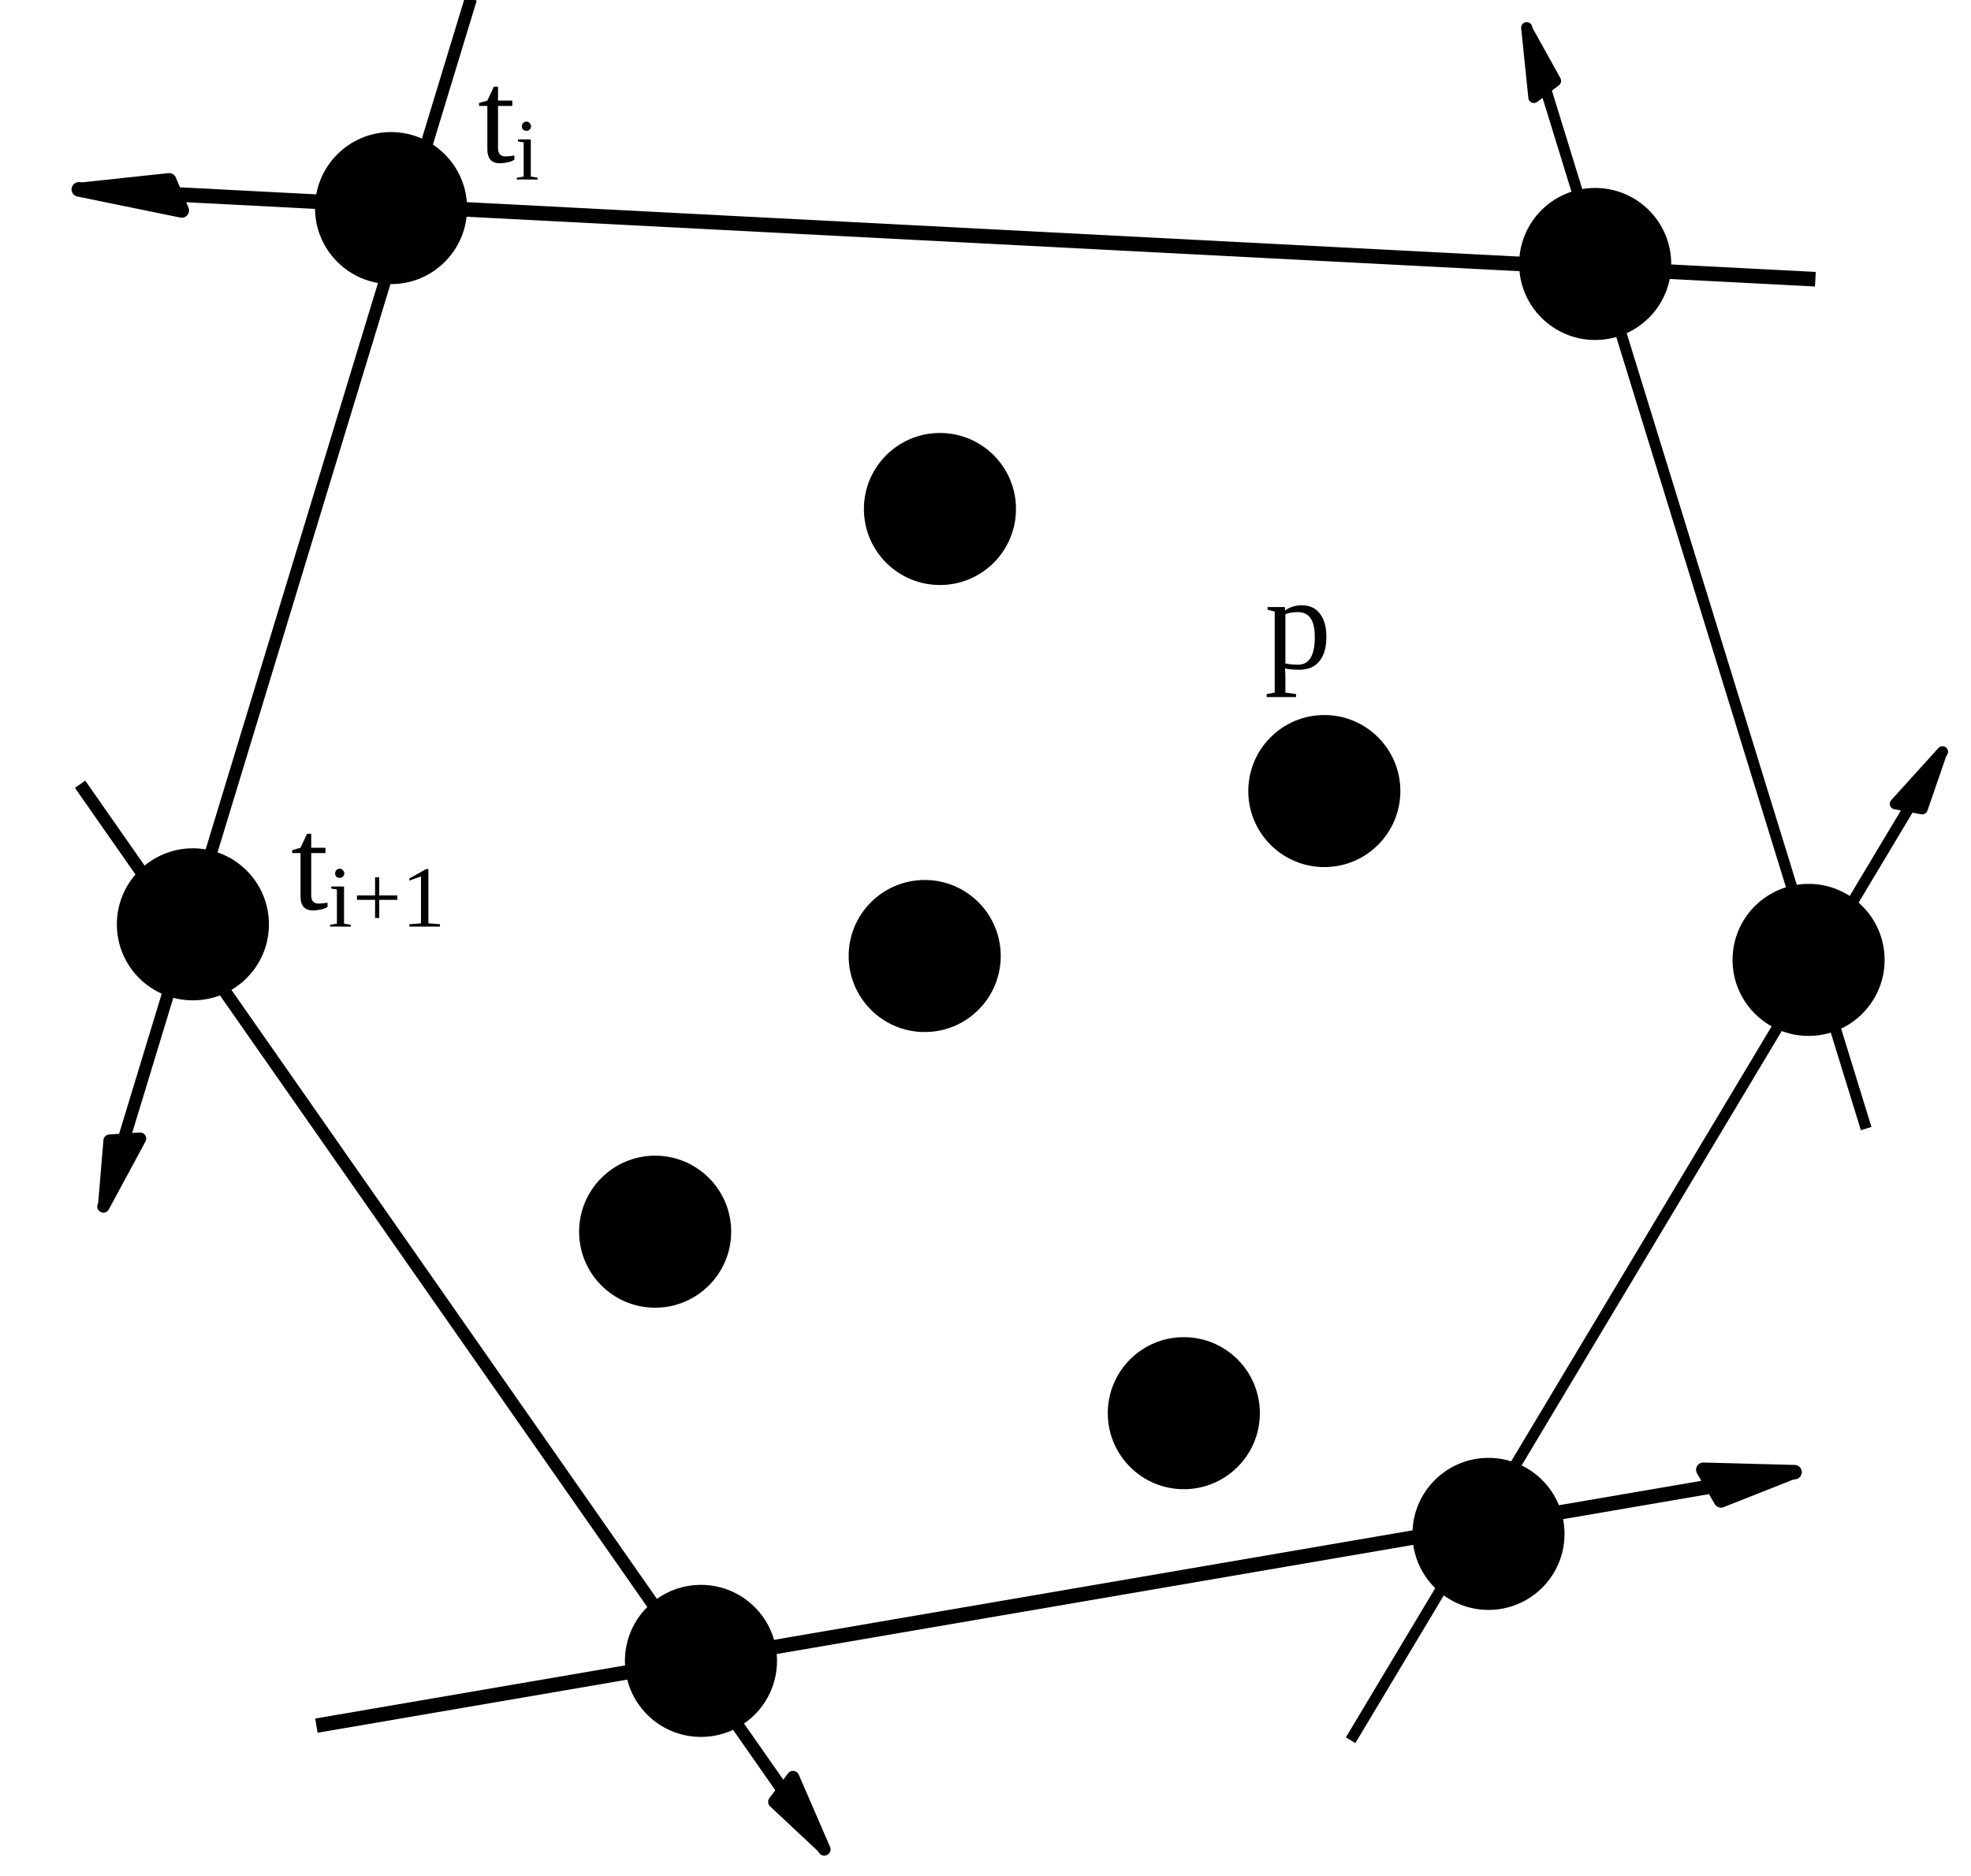
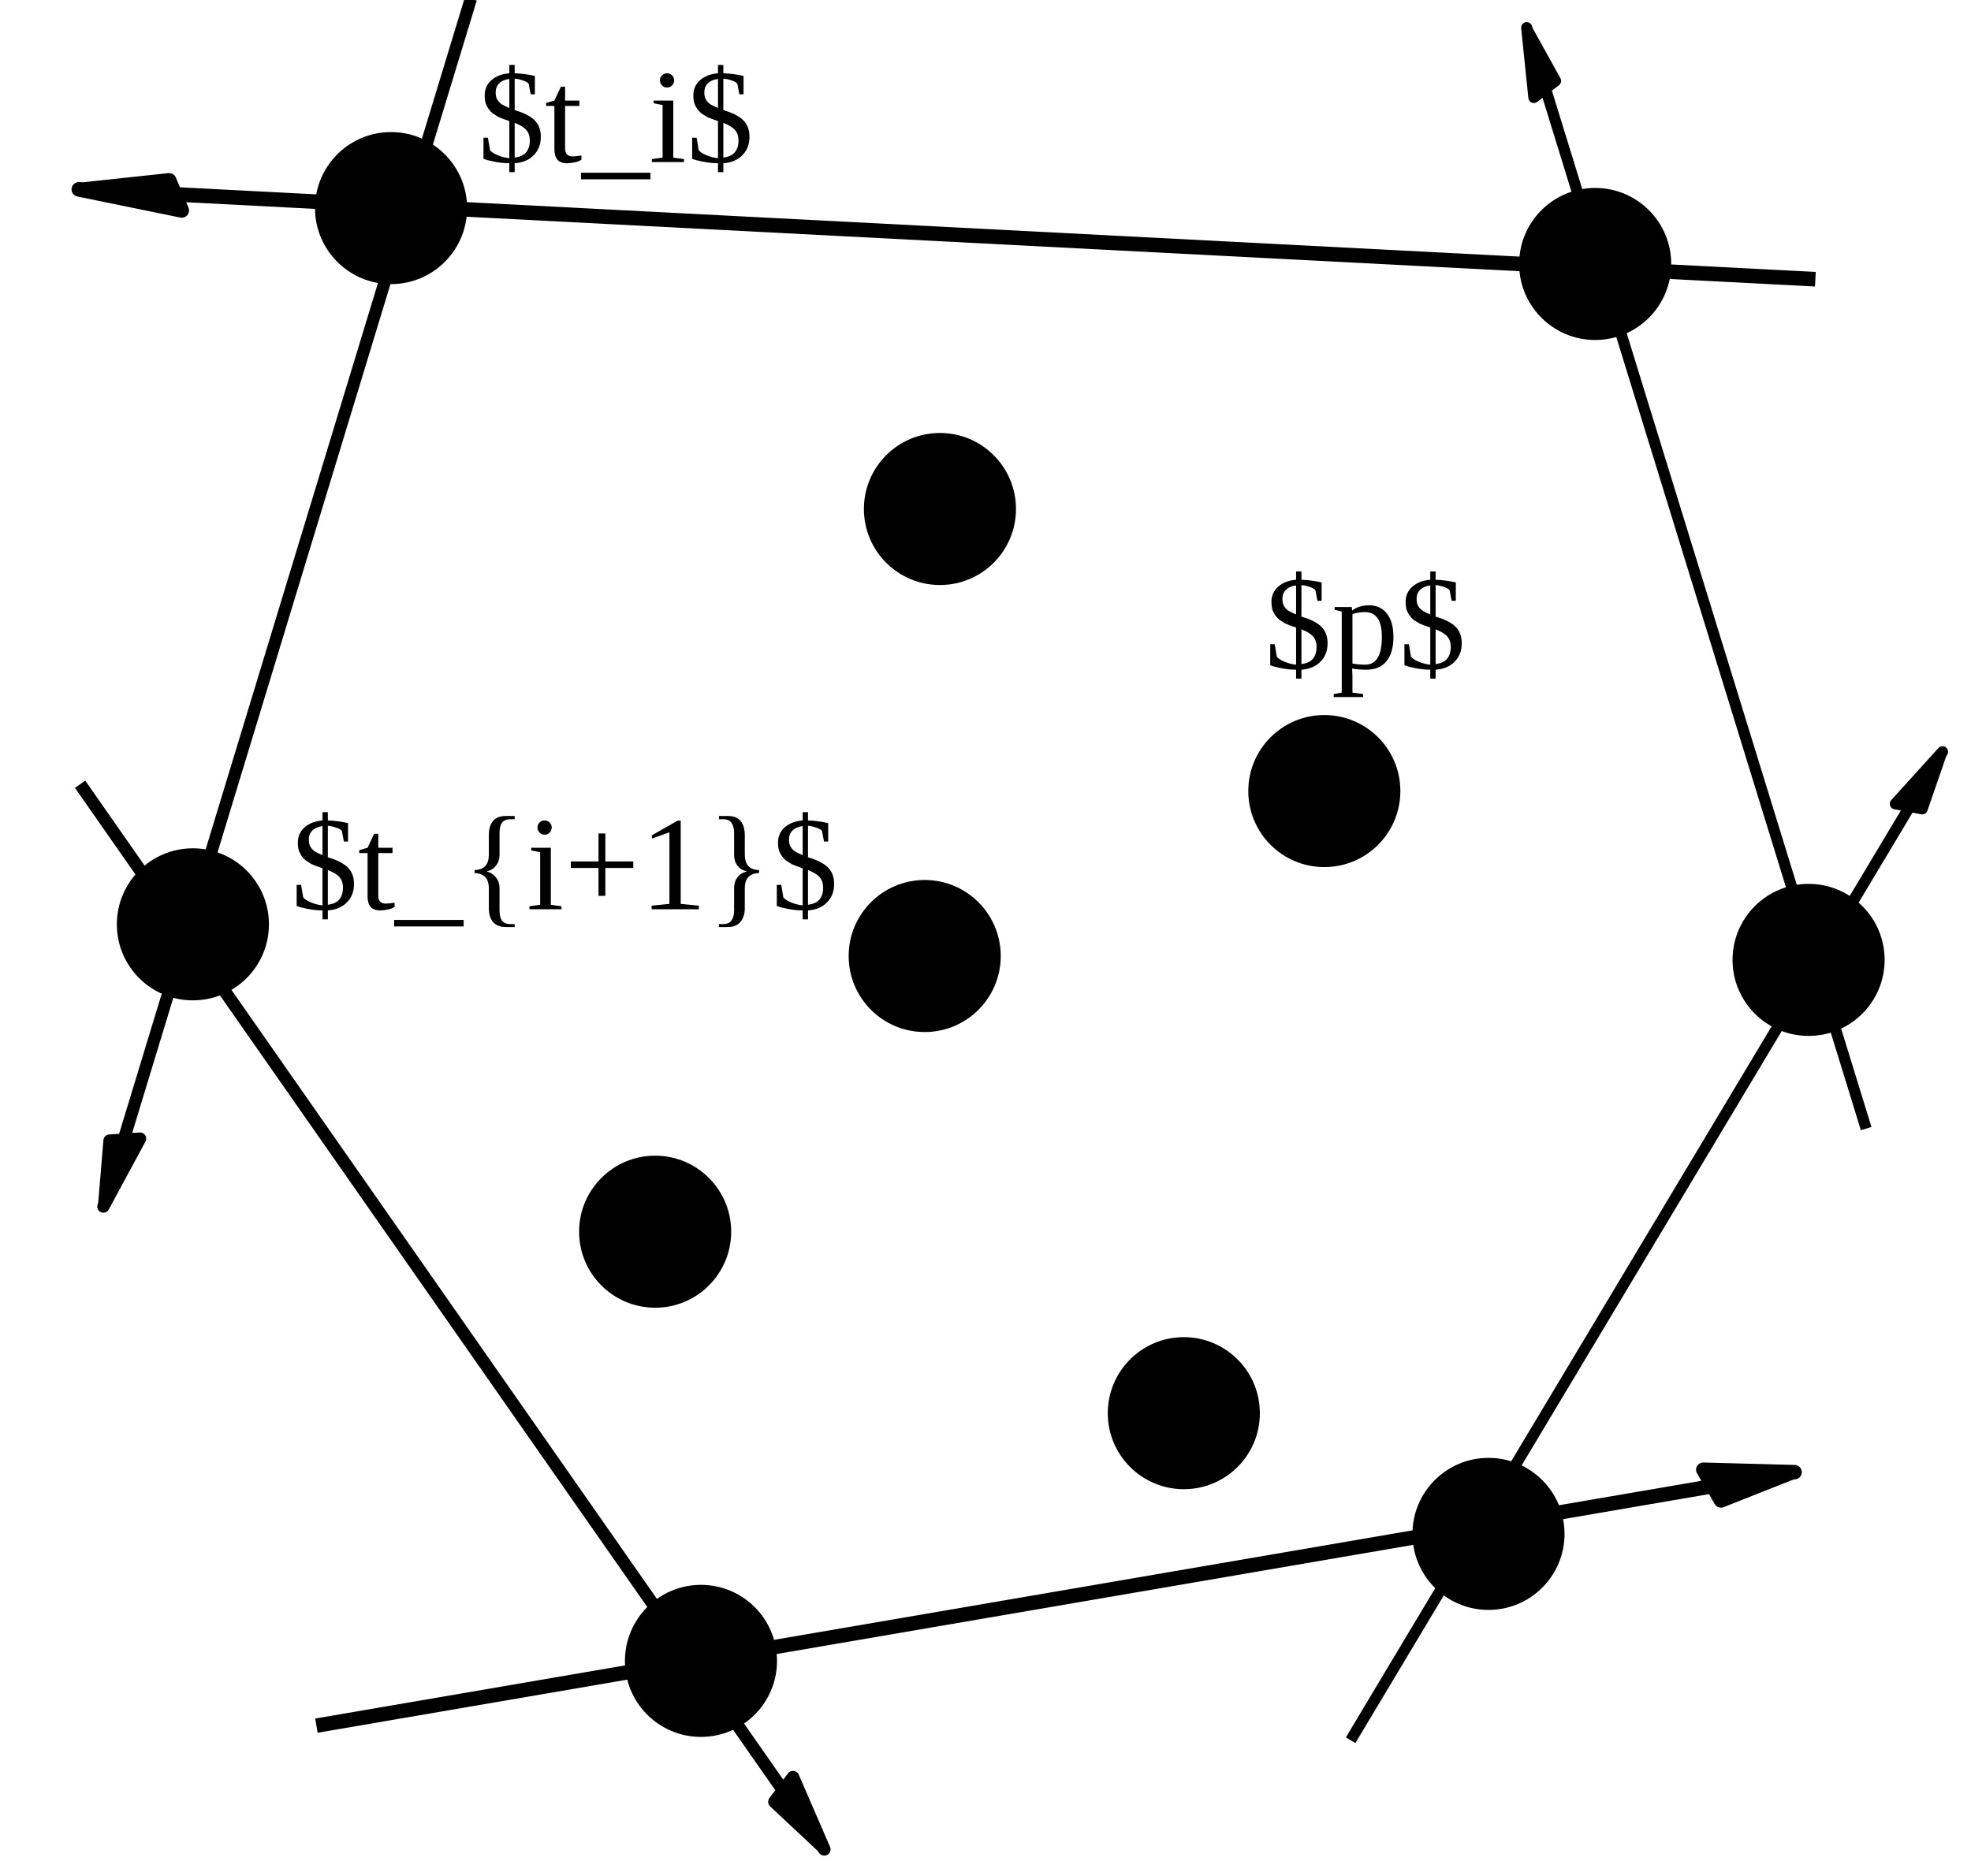
<svg xmlns="http://www.w3.org/2000/svg" width="103.683mm" height="98.676mm" viewBox="0 0 103.683 98.676" version="1.1" id="svg7163">
  <defs id="defs7157" />
  <g id="layer1" transform="translate(-3.378877,-4.981042)">
    <circle style="stroke-width:0.245;stroke-miterlimit:4;stroke-dasharray:none" id="path7165" cx="37.842" cy="69.787" r="4" />
    <circle style="stroke-width:0.245;stroke-miterlimit:4;stroke-dasharray:none" id="path7165-73" cx="73.044" cy="46.603" r="4" />
    <circle style="stroke-width:0.245;stroke-miterlimit:4;stroke-dasharray:none" id="path7165-0" cx="40.253" cy="92.369" r="4" />
    <circle style="stroke-width:0.245;stroke-miterlimit:4;stroke-dasharray:none" id="path7165-5" cx="81.68" cy="85.687" r="4" />
    <circle style="stroke-width:0.245;stroke-miterlimit:4;stroke-dasharray:none" id="path7165-59" cx="98.518" cy="55.486" r="4" />
    <circle style="stroke-width:0.245;stroke-miterlimit:4;stroke-dasharray:none" id="path7165-54" cx="87.292" cy="18.87" r="4" />
    <circle style="stroke-width:0.245;stroke-miterlimit:4;stroke-dasharray:none" id="path7165-3" cx="23.95" cy="15.93" r="4" />
    <circle style="stroke-width:0.245;stroke-miterlimit:4;stroke-dasharray:none" id="path7165-52" cx="13.526" cy="53.615" r="4" />
    <circle style="stroke-width:0.245;stroke-miterlimit:4;stroke-dasharray:none" id="path7165-73-1" cx="52.824" cy="31.762" r="4" />
    <circle style="stroke-width:0.245;stroke-miterlimit:4;stroke-dasharray:none" id="path7165-73-16" cx="65.653" cy="79.336" r="4" />
    <circle style="stroke-width:0.245;stroke-miterlimit:4;stroke-dasharray:none" id="path7165-73-2" cx="52.022" cy="55.282" r="4" />
    <path style="fill:#000000;fill-opacity:1;stroke:#000000;stroke-width:0.758;stroke-linecap:butt;stroke-linejoin:round;stroke-miterlimit:4;stroke-dasharray:none;stroke-opacity:1" d="m 20.023,95.776 77.758,-13.338 -4.804,-0.127 0.932,1.617 3.796,-1.503" id="path867" />
    <path style="fill:#000000;fill-opacity:1;stroke:#000000;stroke-width:0.583;stroke-linecap:butt;stroke-linejoin:round;stroke-miterlimit:4;stroke-dasharray:none;stroke-opacity:1" d="m 74.427,96.544 31.136,-52.009 -2.481,2.739 1.413,0.264 1.022,-2.964" id="path867-0" />
    <path style="fill:#000000;fill-opacity:1;stroke:#000000;stroke-width:0.583;stroke-linecap:butt;stroke-linejoin:round;stroke-miterlimit:4;stroke-dasharray:none;stroke-opacity:1" d="M 101.547,64.362 83.689,6.435 84.067,10.111 85.208,9.236 83.687,6.494" id="path867-0-7" />
    <path style="fill:#000000;fill-opacity:1;stroke:#000000;stroke-width:0.767;stroke-linecap:butt;stroke-linejoin:round;stroke-miterlimit:4;stroke-dasharray:none;stroke-opacity:1" d="M 98.875,19.673 7.526,14.945 12.94,16.053 12.276,14.472 7.609,14.971" id="path867-0-3" />
    <path style="fill:#000000;fill-opacity:1;stroke:#000000;stroke-width:0.645;stroke-linecap:butt;stroke-linejoin:round;stroke-miterlimit:4;stroke-dasharray:none;stroke-opacity:1" d="M 28.148,4.917 8.817,68.464 10.748,64.889 9.141,64.994 8.856,68.411" id="path867-0-4" />
    <path style="fill:#000000;fill-opacity:1;stroke:#000000;stroke-width:0.662;stroke-linecap:butt;stroke-linejoin:round;stroke-miterlimit:4;stroke-dasharray:none;stroke-opacity:1" d="m 7.592,46.244 39.147,56.041 -1.645,-3.797 -0.976,1.297 2.604,2.437" id="path867-0-47" />
    <text xml:space="preserve" style="font-style:normal;font-variant:normal;font-weight:normal;font-stretch:normal;font-size:7.056px;line-height:1.25;font-family:'Times New Roman';-inkscape-font-specification:'Times New Roman, ';letter-spacing:0px;word-spacing:0px;fill:#000000;fill-opacity:1;stroke:none;stroke-width:0.265" x="18.687" y="52.82" id="text919">
-       <tspan id="tspan917" x="18.687" y="52.82" style="stroke-width:0.265">t<tspan style="font-size:65%;baseline-shift:sub" id="tspan921">i+1</tspan>
+       <tspan id="tspan917" x="18.687" y="52.82" style="stroke-width:0.265">$t_{i+1}$<tspan style="font-size:65%;baseline-shift:sub" id="tspan921" />
      </tspan>
    </text>
    <text xml:space="preserve" style="font-style:normal;font-variant:normal;font-weight:normal;font-stretch:normal;font-size:7.056px;line-height:1.25;font-family:'Times New Roman';-inkscape-font-specification:'Times New Roman, ';letter-spacing:0px;word-spacing:0px;fill:#000000;fill-opacity:1;stroke:none;stroke-width:0.265" x="28.514" y="13.51" id="text925">
-       <tspan id="tspan923" x="28.514" y="13.51" style="stroke-width:0.265">t<tspan style="font-size:65%;baseline-shift:sub" id="tspan927">i</tspan>
+       <tspan id="tspan923" x="28.514" y="13.51" style="stroke-width:0.265">$t_i$<tspan style="font-size:65%;baseline-shift:sub" id="tspan927" />
      </tspan>
    </text>
    <text xml:space="preserve" style="font-style:normal;font-variant:normal;font-weight:normal;font-stretch:normal;font-size:7.056px;line-height:1.25;font-family:'Times New Roman';-inkscape-font-specification:'Times New Roman, ';letter-spacing:0px;word-spacing:0px;fill:#000000;fill-opacity:1;stroke:none;stroke-width:0.265" x="69.903" y="40.157" id="text931">
-       <tspan id="tspan929" x="69.903" y="40.157" style="stroke-width:0.265">p</tspan>
+       <tspan id="tspan929" x="69.903" y="40.157" style="stroke-width:0.265">$p$</tspan>
    </text>
  </g>
</svg>
